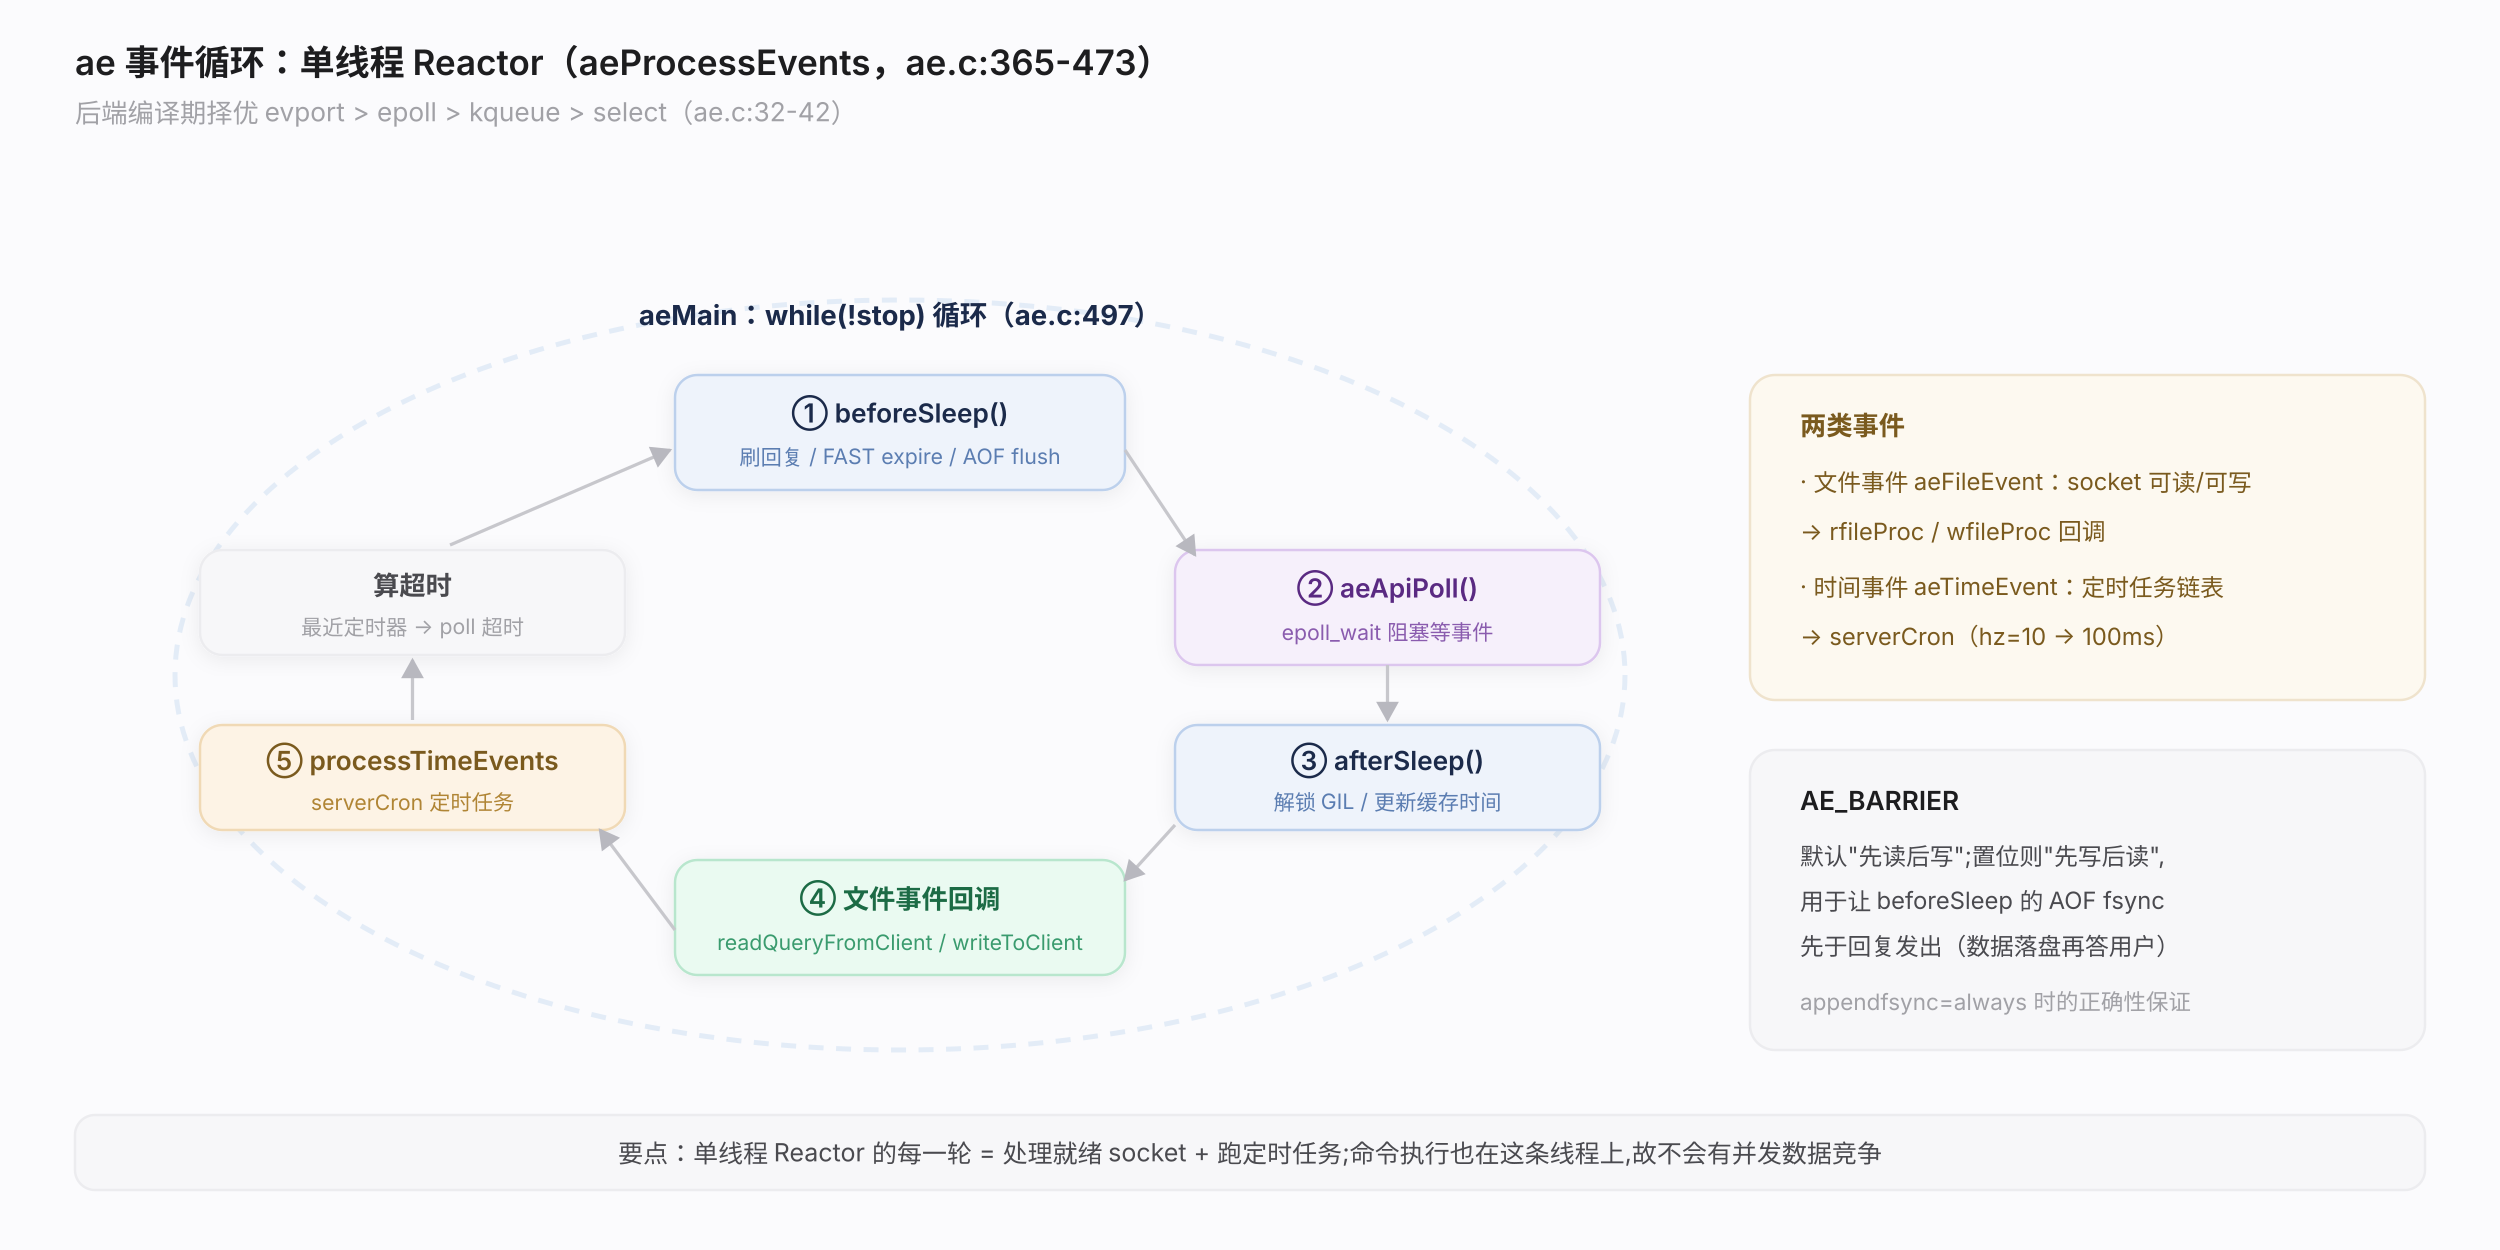
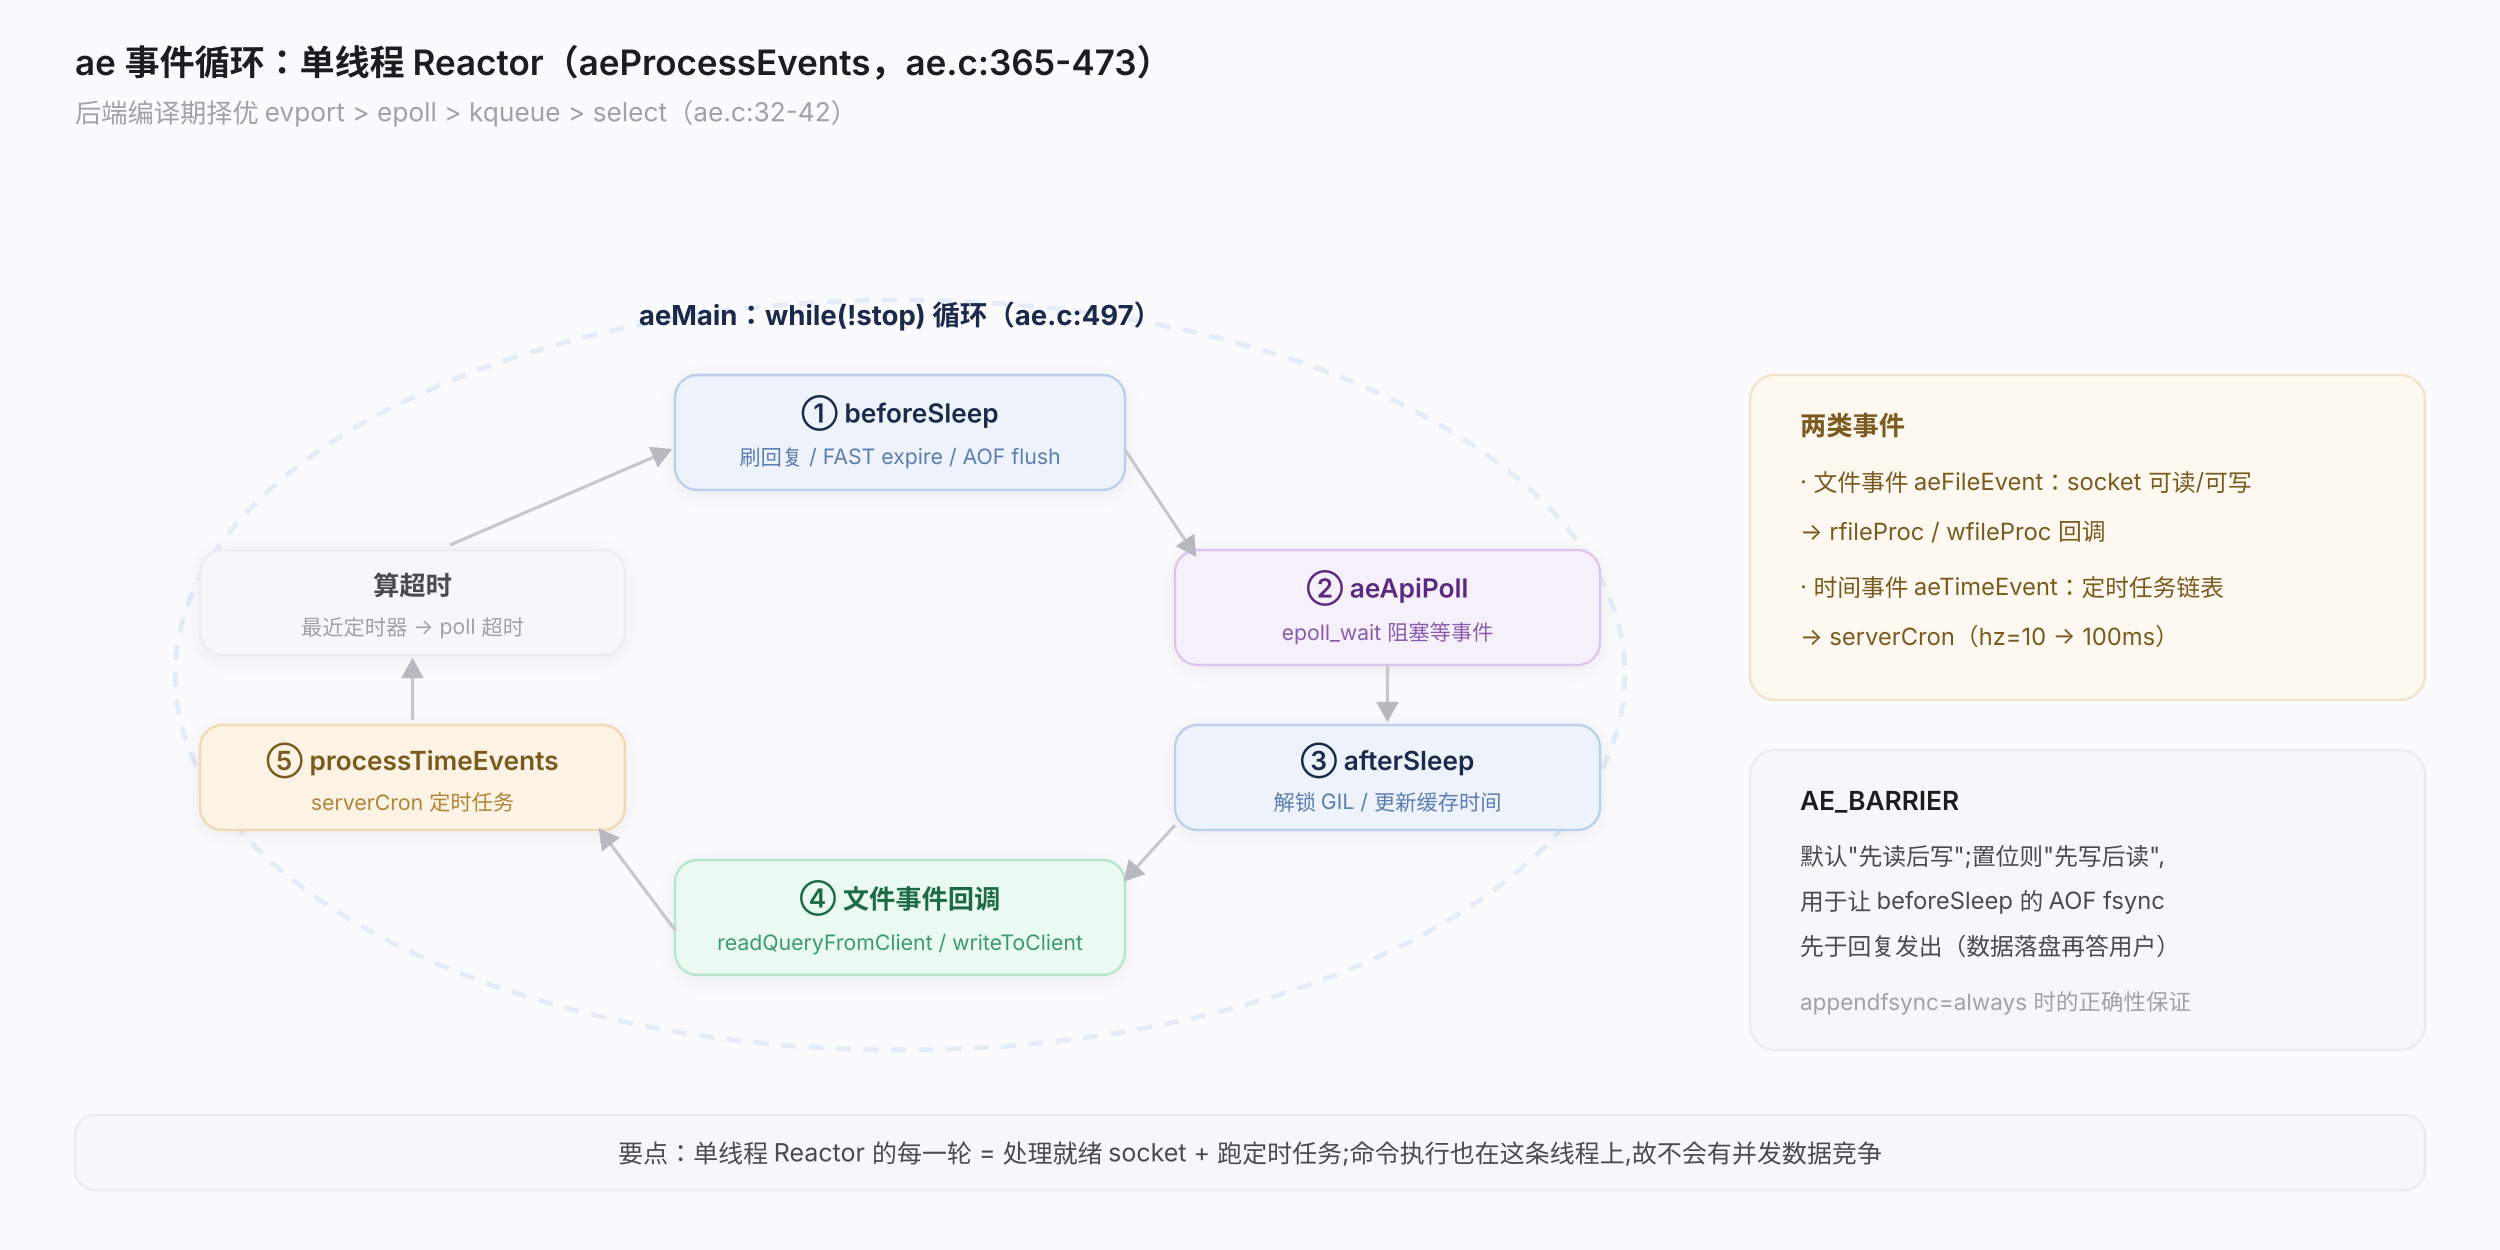
<svg xmlns="http://www.w3.org/2000/svg" width="1000" height="500" viewBox="0 0 1000 500" font-family="-apple-system,BlinkMacSystemFont,'SF Pro Display','Helvetica Neue','PingFang SC','Microsoft YaHei',sans-serif">
  <defs>
    <filter id="soft" x="-20%" y="-20%" width="140%" height="140%">
      <feDropShadow dx="0" dy="1.5" stdDeviation="4" flood-color="#1d1d1f" flood-opacity="0.07" />
    </filter>
    <marker id="ar" viewBox="0 0 10 10" refX="8" refY="5" markerWidth="7" markerHeight="7" orient="auto-start-reverse">
      <path d="M0,0 L9,5 L0,10 z" fill="#b8b8bf" />
    </marker>
  </defs>
  <rect width="1000" height="500" fill="#fbfbfd" />
  <text x="30" y="30" font-size="14" font-weight="600" fill="#1d1d1f">ae 事件循环：单线程 Reactor（aeProcessEvents，ae.c:365-473）</text>
  <text x="30" y="49" font-size="10.5" fill="#a1a1a6">后端编译期择优 evport &gt; epoll &gt; kqueue &gt; select（ae.c:32-42）</text>
  <ellipse cx="360" cy="270" rx="290" ry="150" fill="none" stroke="#e3ecf7" stroke-width="2" stroke-dasharray="6 5" />
  <text x="360" y="130" font-size="11" font-weight="700" fill="#1b2a4a" text-anchor="middle">aeMain：while(!stop) 循环（ae.c:497）</text>
  <g text-anchor="middle">
    <rect x="270" y="150" width="180" height="46" rx="9" fill="#eef3fb" stroke="#bcd0ec" filter="url(#soft)" />
-     <text x="360" y="169" font-size="10.5" font-weight="600" fill="#1b2a4a">① beforeSleep()</text>
+     <text x="360" y="169" font-size="10.5" font-weight="600" fill="#1b2a4a">① beforeSleep</text>
    <text x="360" y="186" font-size="8.5" fill="#5b7db1">刷回复 / FAST expire / AOF flush</text>
    <rect x="470" y="220" width="170" height="46" rx="9" fill="#f6f0fb" stroke="#dcc6ee" filter="url(#soft)" />
-     <text x="555" y="239" font-size="10.5" font-weight="600" fill="#5a2a82">② aeApiPoll()</text>
+     <text x="555" y="239" font-size="10.5" font-weight="600" fill="#5a2a82">② aeApiPoll</text>
    <text x="555" y="256" font-size="8.5" fill="#8a5cae">epoll_wait 阻塞等事件</text>
    <rect x="470" y="290" width="170" height="42" rx="9" fill="#eef3fb" stroke="#bcd0ec" filter="url(#soft)" />
-     <text x="555" y="308" font-size="10.5" font-weight="600" fill="#1b2a4a">③ afterSleep()</text>
+     <text x="555" y="308" font-size="10.5" font-weight="600" fill="#1b2a4a">③ afterSleep</text>
    <text x="555" y="324" font-size="8.5" fill="#5b7db1">解锁 GIL / 更新缓存时间</text>
    <rect x="270" y="344" width="180" height="46" rx="9" fill="#eafaf1" stroke="#b8e6cd" filter="url(#soft)" />
    <text x="360" y="363" font-size="10.5" font-weight="600" fill="#1c6b45">④ 文件事件回调</text>
    <text x="360" y="380" font-size="8.5" fill="#3a9b6e">readQueryFromClient / writeToClient</text>
    <rect x="80" y="290" width="170" height="42" rx="9" fill="#fdf3e5" stroke="#f0d9b5" filter="url(#soft)" />
    <text x="165" y="308" font-size="10.5" font-weight="600" fill="#7a5a1e">⑤ processTimeEvents</text>
    <text x="165" y="324" font-size="8.5" fill="#b08535">serverCron 定时任务</text>
    <rect x="80" y="220" width="170" height="42" rx="9" fill="#f7f7f9" stroke="#ececef" filter="url(#soft)" />
    <text x="165" y="238" font-size="10.5" font-weight="600" fill="#4a4a4f">算超时</text>
    <text x="165" y="254" font-size="8.5" fill="#a1a1a6">最近定时器 → poll 超时</text>
  </g>
  <line x1="450" y1="180" x2="478" y2="222" stroke="#c7c7cc" stroke-width="1.3" marker-end="url(#ar)" />
  <line x1="555" y1="266" x2="555" y2="288" stroke="#c7c7cc" stroke-width="1.3" marker-end="url(#ar)" />
  <line x1="470" y1="330" x2="450" y2="352" stroke="#c7c7cc" stroke-width="1.3" marker-end="url(#ar)" />
  <line x1="270" y1="372" x2="240" y2="332" stroke="#c7c7cc" stroke-width="1.3" marker-end="url(#ar)" />
  <line x1="165" y1="288" x2="165" y2="264" stroke="#c7c7cc" stroke-width="1.3" marker-end="url(#ar)" />
  <line x1="180" y1="218" x2="268" y2="180" stroke="#c7c7cc" stroke-width="1.3" marker-end="url(#ar)" />
  <rect x="700" y="150" width="270" height="130" rx="10" fill="#fdf9f0" stroke="#efe3cd" />
  <text x="720" y="174" font-size="10.5" font-weight="600" fill="#7a5a1e">两类事件</text>
  <text x="720" y="196" font-size="9.5" fill="#7a5a1e">· 文件事件 aeFileEvent：socket 可读/可写</text>
  <text x="720" y="216" font-size="9.5" fill="#7a5a1e">  → rfileProc / wfileProc 回调</text>
  <text x="720" y="238" font-size="9.5" fill="#7a5a1e">· 时间事件 aeTimeEvent：定时任务链表</text>
  <text x="720" y="258" font-size="9.5" fill="#7a5a1e">  → serverCron（hz=10 → 100ms）</text>
  <rect x="700" y="300" width="270" height="120" rx="10" fill="#f7f7f9" stroke="#ececef" />
  <text x="720" y="324" font-size="10.5" font-weight="600" fill="#1d1d1f">AE_BARRIER</text>
  <text x="720" y="346" font-size="9.5" fill="#4a4a4f">默认"先读后写";置位则"先写后读",</text>
  <text x="720" y="364" font-size="9.5" fill="#4a4a4f">用于让 beforeSleep 的 AOF fsync</text>
  <text x="720" y="382" font-size="9.5" fill="#4a4a4f">先于回复发出（数据落盘再答用户）</text>
  <text x="720" y="404" font-size="9" fill="#a1a1a6">appendfsync=always 时的正确性保证</text>
  <rect x="30" y="446" width="940" height="30" rx="8" fill="#f7f7f9" stroke="#ececef" />
  <text x="500" y="465" font-size="10" fill="#4a4a4f" text-anchor="middle">要点：单线程 Reactor 的每一轮 = 处理就绪 socket + 跑定时任务;命令执行也在这条线程上,故不会有并发数据竞争</text>
</svg>
